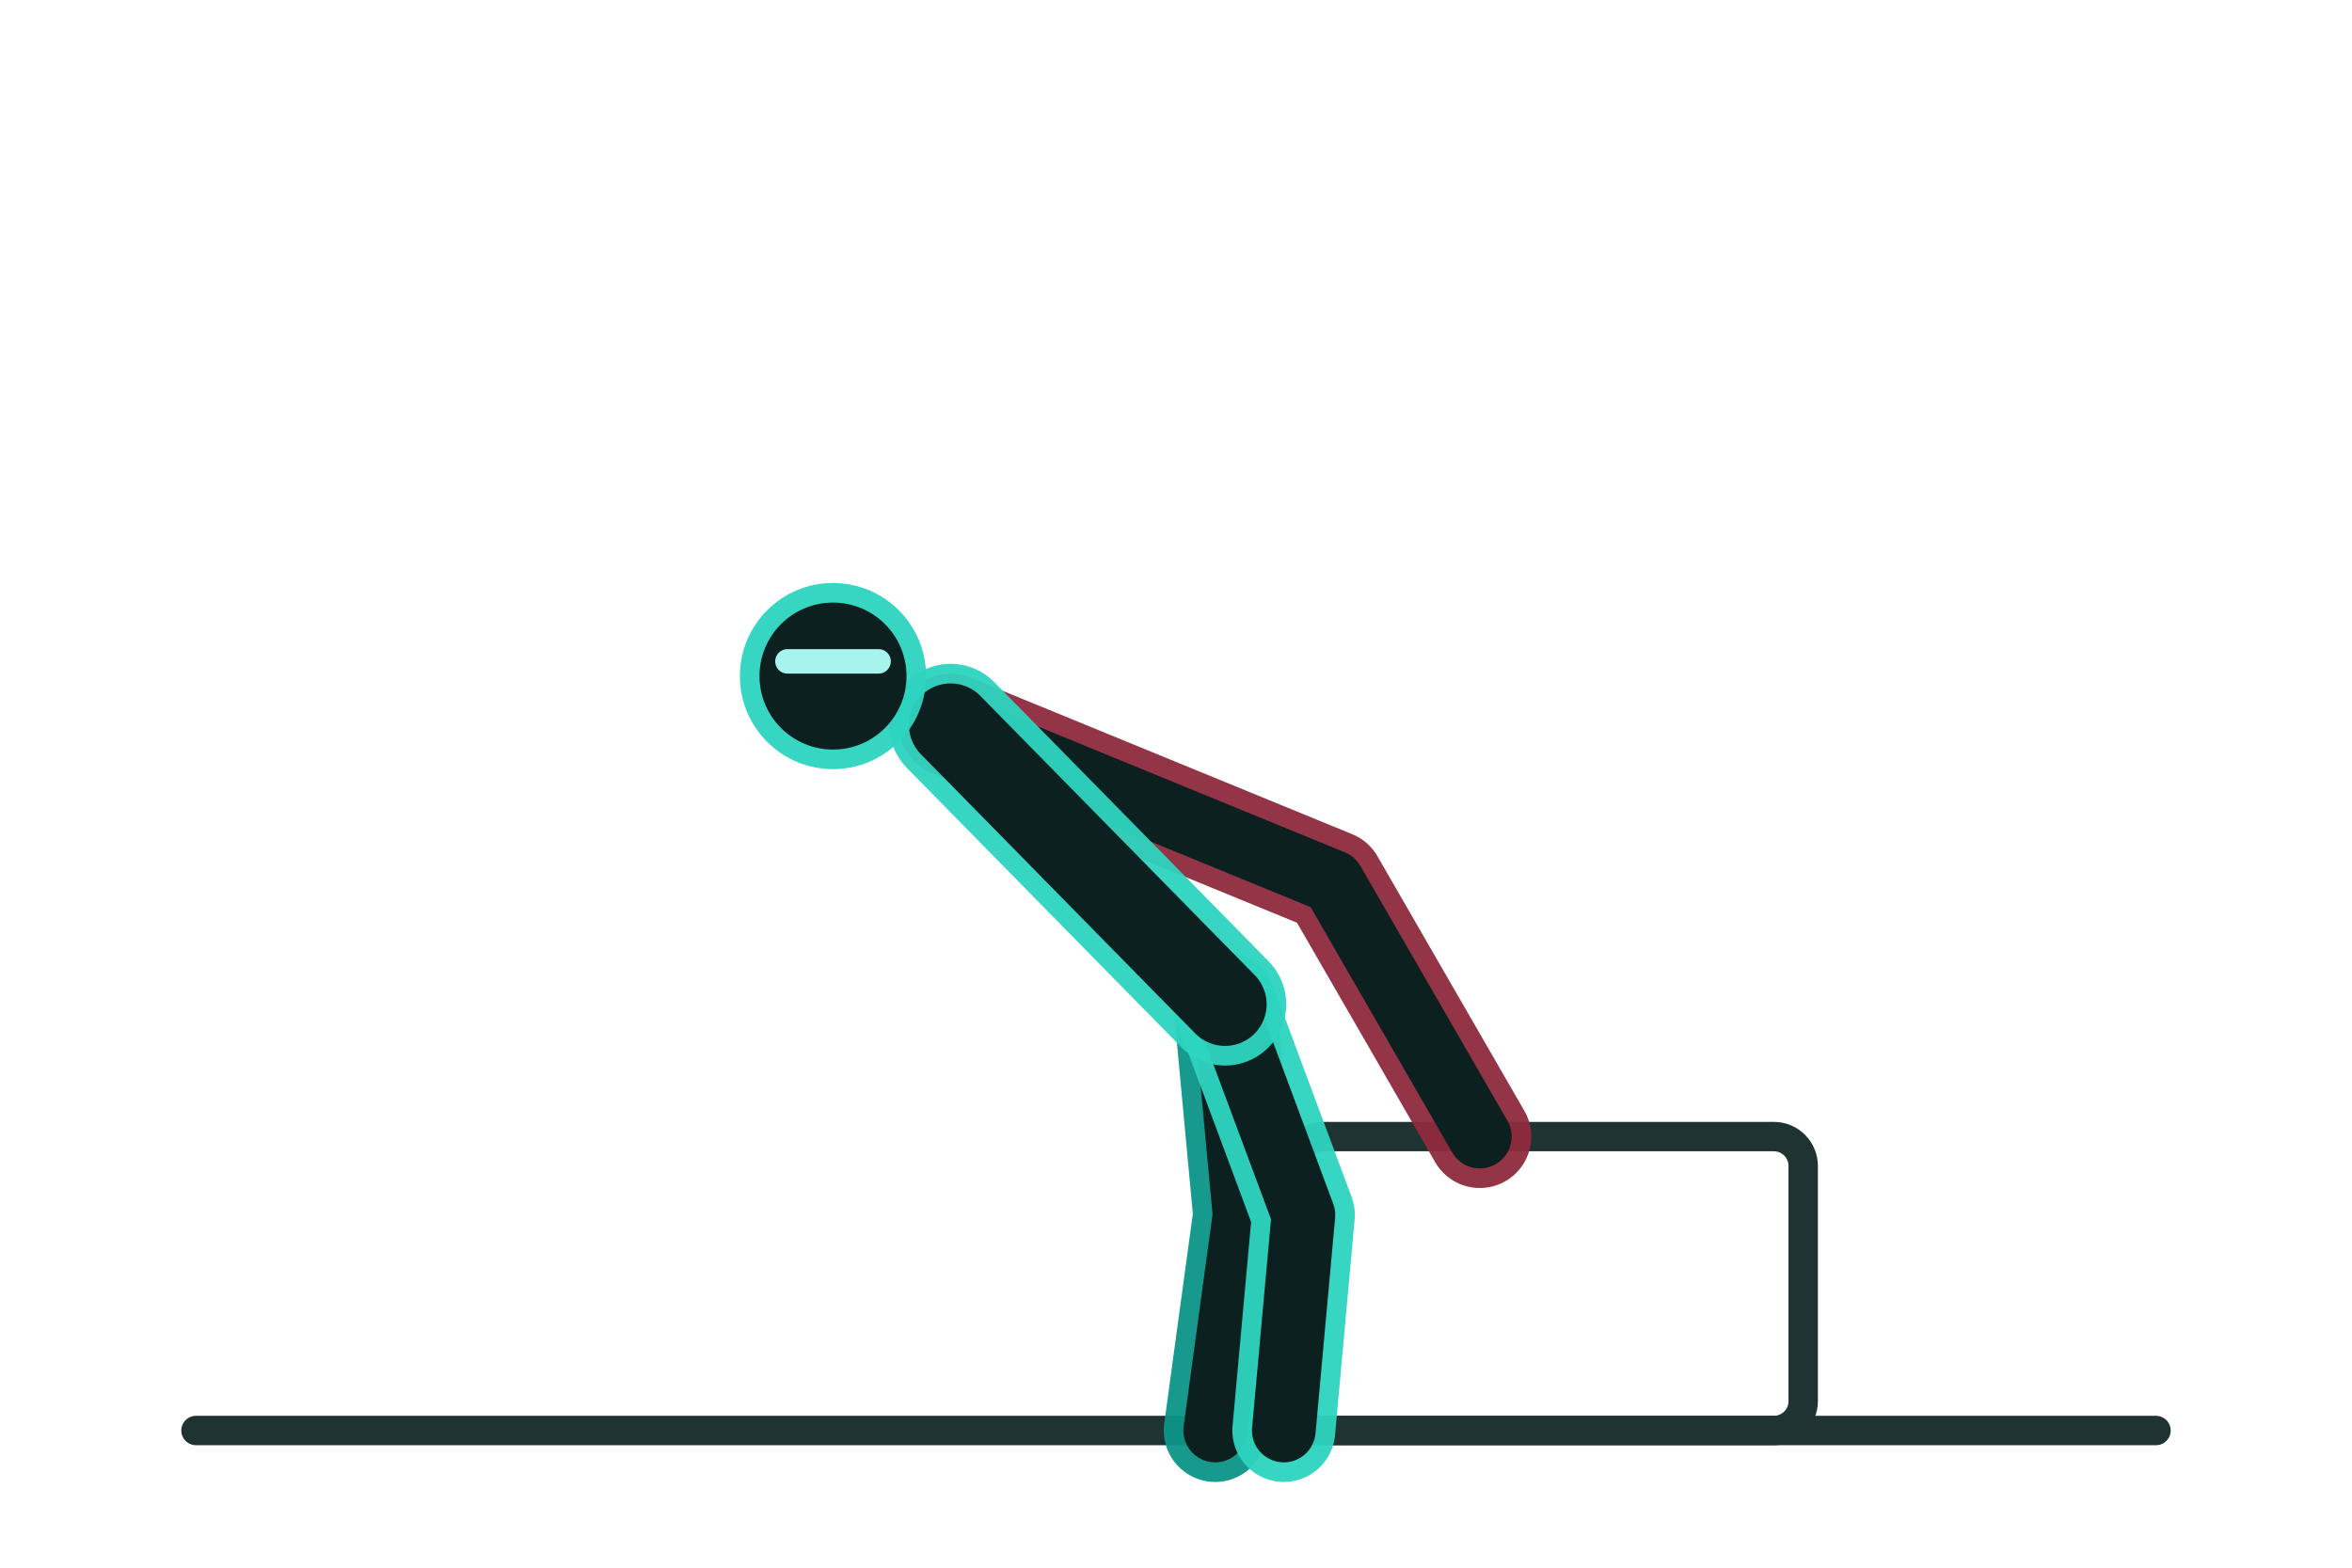
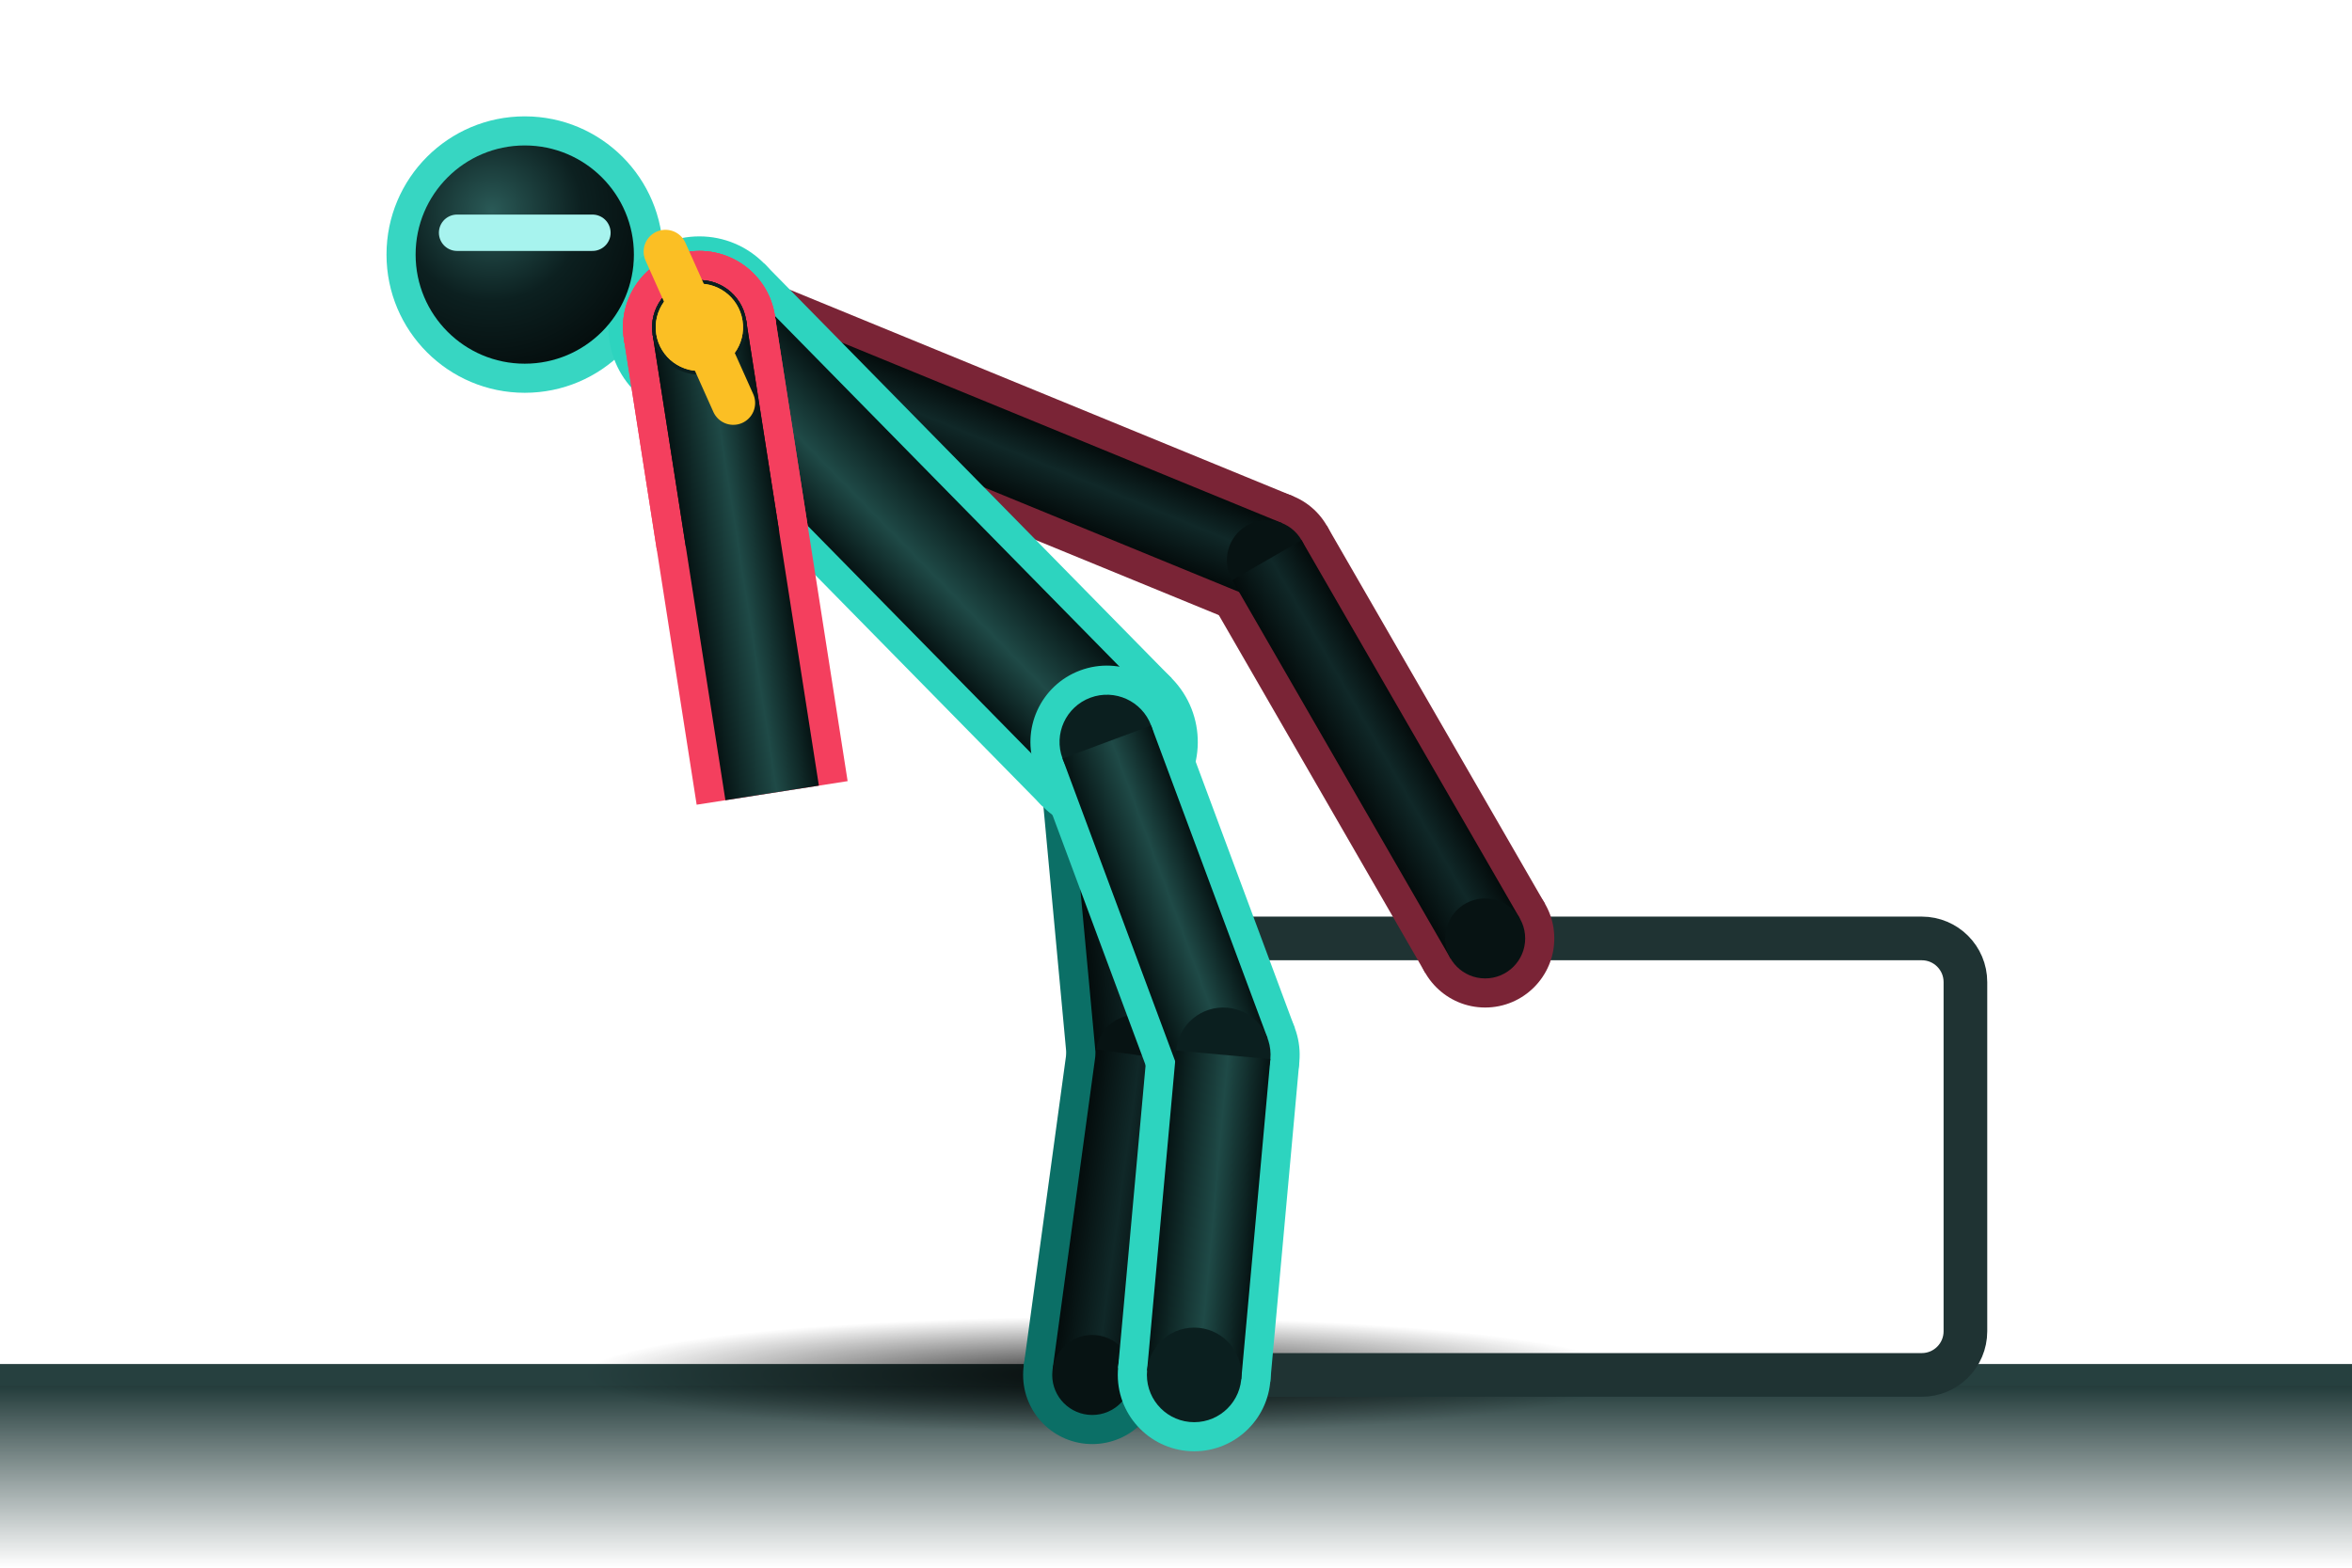
- <svg xmlns="http://www.w3.org/2000/svg" viewBox="0 0 480 320">
-   <style>@keyframes k0{0%{opacity:1}11.111%{opacity:0}100%{opacity:0}}.f0{opacity:0;animation:k0 2.4s steps(1,end) infinite}@keyframes k1{0%{opacity:0}11.111%{opacity:1}16.667%{opacity:0}100%{opacity:0}}.f1{opacity:0;animation:k1 2.4s steps(1,end) infinite}@keyframes k2{0%{opacity:0}16.667%{opacity:1}22.222%{opacity:0}100%{opacity:0}}.f2{opacity:0;animation:k2 2.4s steps(1,end) infinite}@keyframes k3{0%{opacity:0}22.222%{opacity:1}27.778%{opacity:0}100%{opacity:0}}.f3{opacity:0;animation:k3 2.4s steps(1,end) infinite}@keyframes k4{0%{opacity:0}27.778%{opacity:1}33.333%{opacity:0}100%{opacity:0}}.f4{opacity:0;animation:k4 2.4s steps(1,end) infinite}@keyframes k5{0%{opacity:0}33.333%{opacity:1}38.889%{opacity:0}100%{opacity:0}}.f5{opacity:0;animation:k5 2.4s steps(1,end) infinite}@keyframes k6{0%{opacity:0}38.889%{opacity:1}44.444%{opacity:0}100%{opacity:0}}.f6{opacity:0;animation:k6 2.4s steps(1,end) infinite}@keyframes k7{0%{opacity:0}44.444%{opacity:1}50.000%{opacity:0}100%{opacity:0}}.f7{opacity:0;animation:k7 2.4s steps(1,end) infinite}@keyframes k8{0%{opacity:0}50.000%{opacity:1}61.111%{opacity:0}100%{opacity:0}}.f8{opacity:0;animation:k8 2.4s steps(1,end) infinite}@keyframes k9{0%{opacity:0}61.111%{opacity:1}66.667%{opacity:0}100%{opacity:0}}.f9{opacity:0;animation:k9 2.4s steps(1,end) infinite}@keyframes k10{0%{opacity:0}66.667%{opacity:1}72.222%{opacity:0}100%{opacity:0}}.f10{opacity:0;animation:k10 2.4s steps(1,end) infinite}@keyframes k11{0%{opacity:0}72.222%{opacity:1}77.778%{opacity:0}100%{opacity:0}}.f11{opacity:0;animation:k11 2.4s steps(1,end) infinite}@keyframes k12{0%{opacity:0}77.778%{opacity:1}83.333%{opacity:0}100%{opacity:0}}.f12{opacity:0;animation:k12 2.4s steps(1,end) infinite}@keyframes k13{0%{opacity:0}83.333%{opacity:1}88.889%{opacity:0}100%{opacity:0}}.f13{opacity:0;animation:k13 2.4s steps(1,end) infinite}@keyframes k14{0%{opacity:0}88.889%{opacity:1}94.444%{opacity:0}100%{opacity:0}}.f14{opacity:0;animation:k14 2.4s steps(1,end) infinite}@keyframes k15{0%{opacity:0}94.444%{opacity:1}100%{opacity:1}}.f15{opacity:0;animation:k15 2.4s steps(1,end) infinite}</style>
-   <path d="M40.0,292.0 L440.0,292.0" fill="none" stroke="#1f3333" stroke-width="6" stroke-linecap="round" stroke-linejoin="round" opacity="1.0" />
-   <rect x="264.0" y="232.0" width="104.0" height="60.0" rx="6" fill="none" stroke="#1f3333" stroke-width="6" />
-   <path d="M194.0,148.0 L272.0,180.0 L302.0,232.0" fill="none" stroke="#8f2a3e" stroke-width="21" stroke-linecap="round" stroke-linejoin="round" opacity="0.95" />
-   <path d="M194.0,148.0 L272.0,180.0 L302.0,232.0" fill="none" stroke="#0c2020" stroke-width="13" stroke-linecap="round" stroke-linejoin="round" opacity="1.0" />
-   <path d="M250.0,205.0 L254.0,248.0 L248.0,292.0" fill="none" stroke="#0d9488" stroke-width="21" stroke-linecap="round" stroke-linejoin="round" opacity="0.95" />
-   <path d="M250.0,205.0 L254.0,248.0 L248.0,292.0" fill="none" stroke="#0c2020" stroke-width="13" stroke-linecap="round" stroke-linejoin="round" opacity="1.0" />
-   <path d="M250.0,205.0 L266.0,248.0 L262.0,292.0" fill="none" stroke="#2dd4bf" stroke-width="21" stroke-linecap="round" stroke-linejoin="round" opacity="0.95" />
-   <path d="M250.0,205.0 L266.0,248.0 L262.0,292.0" fill="none" stroke="#0c2020" stroke-width="13" stroke-linecap="round" stroke-linejoin="round" opacity="1.0" />
-   <path d="M194.0,148.0 L250.0,205.0" fill="none" stroke="#2dd4bf" stroke-width="25" stroke-linecap="round" stroke-linejoin="round" opacity="0.95" />
-   <path d="M194.0,148.0 L250.0,205.0" fill="none" stroke="#0c2020" stroke-width="17" stroke-linecap="round" stroke-linejoin="round" opacity="1.0" />
-   <circle cx="170.0" cy="138.0" r="19.0" fill="#2dd4bf" stroke="none" stroke-width="0" opacity="0.95" />
-   <circle cx="170.0" cy="138.0" r="15.0" fill="#0c2020" stroke="none" stroke-width="6.3" opacity="1.0" />
-   <path d="M160.7,135.0 L179.3,135.0" fill="none" stroke="#a7f3ee" stroke-width="5" stroke-linecap="round" stroke-linejoin="round" opacity="1.0" />
-   <g class="f0">
-     <path d="M194.0,148.0 L195.5,157.5 L197.0,166.9 L198.4,176.4 L199.9,185.8 L201.4,195.3 L202.9,204.7 L204.3,214.2 L205.7,223.6 L207.2,233.1 L208.6,242.5 L210.0,252.0" fill="none" stroke="#f43f5e" stroke-width="21" stroke-linecap="round" stroke-linejoin="round" opacity="0.95" />
-     <path d="M194.0,148.0 L195.5,157.5 L197.0,166.9 L198.4,176.4 L199.9,185.8 L201.4,195.3 L202.9,204.7 L204.3,214.2 L205.7,223.6 L207.2,233.1 L208.6,242.5 L210.0,252.0" fill="none" stroke="#0c2020" stroke-width="13" stroke-linecap="round" stroke-linejoin="round" opacity="1.0" />
-     <path d="M199.0,255.0 L201.0,254.5 L203.0,253.9 L205.0,253.4 L207.0,252.8 L209.0,252.3 L211.0,251.7 L213.0,251.2 L215.0,250.6 L217.0,250.1 L219.0,249.5 L221.0,249.0" fill="none" stroke="#fbbf24" stroke-width="6" stroke-linecap="round" stroke-linejoin="round" opacity="1.0" />
-     <circle cx="199.0" cy="255.0" r="6.0" fill="#fbbf24" stroke="none" stroke-width="6.3" opacity="1.0" />
-     <circle cx="221.0" cy="249.0" r="6.0" fill="#fbbf24" stroke="none" stroke-width="6.3" opacity="1.0" />
-   </g>
-   <g class="f1">
-     <path d="M194.0,148.0 L195.5,157.4 L196.9,166.7 L198.4,176.1 L199.9,185.5 L201.3,194.8 L202.8,204.2 L204.2,213.6 L205.6,222.9 L207.1,232.1 L208.7,240.9 L210.3,249.7" fill="none" stroke="#f43f5e" stroke-width="21" stroke-linecap="round" stroke-linejoin="round" opacity="0.95" />
-     <path d="M194.0,148.0 L195.5,157.4 L196.9,166.7 L198.4,176.1 L199.9,185.5 L201.3,194.8 L202.8,204.2 L204.2,213.6 L205.6,222.9 L207.1,232.1 L208.7,240.9 L210.3,249.7" fill="none" stroke="#0c2020" stroke-width="13" stroke-linecap="round" stroke-linejoin="round" opacity="1.0" />
-     <path d="M199.3,252.7 L201.3,252.1 L203.3,251.6 L205.3,251.0 L207.3,250.5 L209.3,250.0 L211.3,249.4 L213.3,248.9 L215.3,248.3 L217.3,247.8 L219.3,247.2 L221.3,246.7" fill="none" stroke="#fbbf24" stroke-width="6" stroke-linecap="round" stroke-linejoin="round" opacity="1.0" />
-     <circle cx="199.3" cy="252.7" r="6.0" fill="#fbbf24" stroke="none" stroke-width="6.3" opacity="1.0" />
-     <circle cx="221.3" cy="246.7" r="6.0" fill="#fbbf24" stroke="none" stroke-width="6.3" opacity="1.0" />
-   </g>
-   <g class="f2">
-     <path d="M194.0,148.0 L195.4,157.1 L196.9,166.3 L198.3,175.4 L199.7,184.6 L201.1,193.7 L202.6,202.9 L204.0,212.0 L205.4,221.1 L207.0,229.4 L209.0,236.5 L210.9,243.6" fill="none" stroke="#f43f5e" stroke-width="21" stroke-linecap="round" stroke-linejoin="round" opacity="0.95" />
-     <path d="M194.0,148.0 L195.4,157.1 L196.9,166.3 L198.3,175.4 L199.7,184.6 L201.1,193.7 L202.6,202.9 L204.0,212.0 L205.4,221.1 L207.0,229.4 L209.0,236.5 L210.9,243.6" fill="none" stroke="#0c2020" stroke-width="13" stroke-linecap="round" stroke-linejoin="round" opacity="1.0" />
-     <path d="M199.9,246.6 L201.9,246.0 L203.9,245.5 L205.9,244.9 L207.9,244.4 L209.9,243.8 L211.9,243.3 L213.9,242.7 L215.9,242.2 L217.9,241.7 L219.9,241.1 L221.9,240.6" fill="none" stroke="#fbbf24" stroke-width="6" stroke-linecap="round" stroke-linejoin="round" opacity="1.0" />
-     <circle cx="199.9" cy="246.6" r="6.0" fill="#fbbf24" stroke="none" stroke-width="6.3" opacity="1.0" />
-     <circle cx="221.9" cy="240.6" r="6.0" fill="#fbbf24" stroke="none" stroke-width="6.3" opacity="1.0" />
-   </g>
-   <g class="f3">
-     <path d="M194.0,148.0 L195.4,156.8 L196.8,165.7 L198.1,174.5 L199.5,183.3 L200.9,192.1 L202.3,201.0 L203.6,209.8 L205.0,218.6 L206.8,225.6 L209.4,230.3 L211.9,234.9" fill="none" stroke="#f43f5e" stroke-width="21" stroke-linecap="round" stroke-linejoin="round" opacity="0.95" />
-     <path d="M194.0,148.0 L195.4,156.8 L196.8,165.7 L198.1,174.5 L199.5,183.3 L200.9,192.1 L202.3,201.0 L203.6,209.8 L205.0,218.6 L206.8,225.6 L209.4,230.3 L211.9,234.9" fill="none" stroke="#0c2020" stroke-width="13" stroke-linecap="round" stroke-linejoin="round" opacity="1.0" />
-     <path d="M200.9,237.9 L202.9,237.4 L204.9,236.8 L206.9,236.3 L208.9,235.7 L210.9,235.2 L212.9,234.6 L214.9,234.1 L216.9,233.6 L218.9,233.0 L220.9,232.5 L222.9,231.9" fill="none" stroke="#fbbf24" stroke-width="6" stroke-linecap="round" stroke-linejoin="round" opacity="1.0" />
-     <circle cx="200.9" cy="237.9" r="6.0" fill="#fbbf24" stroke="none" stroke-width="6.3" opacity="1.0" />
-     <circle cx="222.9" cy="231.9" r="6.0" fill="#fbbf24" stroke="none" stroke-width="6.3" opacity="1.0" />
-   </g>
-   <g class="f4">
-     <path d="M194.0,148.0 L195.3,156.5 L196.6,164.9 L198.0,173.4 L199.3,181.9 L200.6,190.3 L201.9,198.8 L203.2,207.2 L204.5,215.7 L206.7,221.3 L209.8,223.1 L213.0,225.0" fill="none" stroke="#f43f5e" stroke-width="21" stroke-linecap="round" stroke-linejoin="round" opacity="0.95" />
-     <path d="M194.0,148.0 L195.3,156.5 L196.6,164.9 L198.0,173.4 L199.3,181.9 L200.6,190.3 L201.9,198.8 L203.2,207.2 L204.5,215.7 L206.7,221.3 L209.8,223.1 L213.0,225.0" fill="none" stroke="#0c2020" stroke-width="13" stroke-linecap="round" stroke-linejoin="round" opacity="1.0" />
-     <path d="M202.0,228.0 L204.0,227.5 L206.0,226.9 L208.0,226.4 L210.0,225.8 L212.0,225.3 L214.0,224.7 L216.0,224.2 L218.0,223.6 L220.0,223.1 L222.0,222.5 L224.0,222.0" fill="none" stroke="#fbbf24" stroke-width="6" stroke-linecap="round" stroke-linejoin="round" opacity="1.0" />
-     <circle cx="202.0" cy="228.0" r="6.0" fill="#fbbf24" stroke="none" stroke-width="6.3" opacity="1.0" />
-     <circle cx="224.0" cy="222.0" r="6.0" fill="#fbbf24" stroke="none" stroke-width="6.3" opacity="1.0" />
-   </g>
-   <g class="f5">
-     <path d="M194.0,148.0 L195.3,156.1 L196.5,164.2 L197.8,172.3 L199.1,180.4 L200.3,188.5 L201.6,196.6 L202.9,204.7 L204.1,212.8 L206.5,217.0 L210.3,216.0 L214.1,215.1" fill="none" stroke="#f43f5e" stroke-width="21" stroke-linecap="round" stroke-linejoin="round" opacity="0.95" />
-     <path d="M194.0,148.0 L195.3,156.1 L196.5,164.2 L197.8,172.3 L199.1,180.4 L200.3,188.5 L201.6,196.6 L202.9,204.7 L204.1,212.8 L206.5,217.0 L210.3,216.0 L214.1,215.1" fill="none" stroke="#0c2020" stroke-width="13" stroke-linecap="round" stroke-linejoin="round" opacity="1.0" />
-     <path d="M203.1,218.1 L205.1,217.5 L207.1,217.0 L209.1,216.4 L211.1,215.9 L213.1,215.4 L215.1,214.8 L217.1,214.3 L219.1,213.7 L221.1,213.2 L223.1,212.6 L225.1,212.1" fill="none" stroke="#fbbf24" stroke-width="6" stroke-linecap="round" stroke-linejoin="round" opacity="1.0" />
-     <circle cx="203.1" cy="218.1" r="6.0" fill="#fbbf24" stroke="none" stroke-width="6.3" opacity="1.0" />
-     <circle cx="225.1" cy="212.1" r="6.0" fill="#fbbf24" stroke="none" stroke-width="6.3" opacity="1.0" />
-   </g>
-   <g class="f6">
-     <path d="M194.0,148.0 L195.2,155.8 L196.4,163.6 L197.6,171.3 L198.9,179.1 L200.1,186.9 L201.3,194.7 L202.5,202.5 L203.7,210.3 L206.3,213.2 L210.7,209.8 L215.1,206.4" fill="none" stroke="#f43f5e" stroke-width="21" stroke-linecap="round" stroke-linejoin="round" opacity="0.95" />
-     <path d="M194.0,148.0 L195.2,155.8 L196.4,163.6 L197.6,171.3 L198.9,179.1 L200.1,186.9 L201.3,194.7 L202.5,202.5 L203.7,210.3 L206.3,213.2 L210.7,209.8 L215.1,206.4" fill="none" stroke="#0c2020" stroke-width="13" stroke-linecap="round" stroke-linejoin="round" opacity="1.0" />
-     <path d="M204.1,209.4 L206.1,208.9 L208.1,208.3 L210.1,207.8 L212.1,207.3 L214.1,206.7 L216.1,206.2 L218.1,205.6 L220.1,205.1 L222.1,204.5 L224.1,204.0 L226.1,203.4" fill="none" stroke="#fbbf24" stroke-width="6" stroke-linecap="round" stroke-linejoin="round" opacity="1.0" />
-     <circle cx="204.1" cy="209.4" r="6.0" fill="#fbbf24" stroke="none" stroke-width="6.3" opacity="1.0" />
-     <circle cx="226.1" cy="203.4" r="6.0" fill="#fbbf24" stroke="none" stroke-width="6.3" opacity="1.0" />
-   </g>
-   <g class="f7">
-     <path d="M194.0,148.0 L195.2,155.6 L196.4,163.1 L197.5,170.7 L198.7,178.2 L199.9,185.8 L201.1,193.4 L202.3,200.9 L203.4,208.5 L206.2,210.5 L211.0,205.4 L215.7,200.3" fill="none" stroke="#f43f5e" stroke-width="21" stroke-linecap="round" stroke-linejoin="round" opacity="0.95" />
-     <path d="M194.0,148.0 L195.2,155.6 L196.4,163.1 L197.5,170.7 L198.7,178.2 L199.9,185.8 L201.1,193.4 L202.3,200.9 L203.4,208.5 L206.2,210.5 L211.0,205.4 L215.7,200.3" fill="none" stroke="#0c2020" stroke-width="13" stroke-linecap="round" stroke-linejoin="round" opacity="1.0" />
-     <path d="M204.7,203.3 L206.7,202.8 L208.7,202.2 L210.7,201.7 L212.7,201.1 L214.7,200.6 L216.7,200.0 L218.7,199.5 L220.7,199.0 L222.7,198.4 L224.7,197.9 L226.7,197.3" fill="none" stroke="#fbbf24" stroke-width="6" stroke-linecap="round" stroke-linejoin="round" opacity="1.0" />
-     <circle cx="204.7" cy="203.3" r="6.0" fill="#fbbf24" stroke="none" stroke-width="6.3" opacity="1.0" />
-     <circle cx="226.7" cy="197.3" r="6.0" fill="#fbbf24" stroke="none" stroke-width="6.3" opacity="1.0" />
-   </g>
-   <g class="f8">
-     <path d="M194.0,148.0 L195.2,155.5 L196.3,162.9 L197.5,170.4 L198.7,177.9 L199.8,185.4 L201.0,192.8 L202.2,200.3 L203.3,207.8 L206.2,209.5 L211.1,203.7 L216.0,198.0" fill="none" stroke="#f43f5e" stroke-width="21" stroke-linecap="round" stroke-linejoin="round" opacity="0.95" />
-     <path d="M194.0,148.0 L195.2,155.5 L196.3,162.9 L197.5,170.4 L198.7,177.9 L199.8,185.4 L201.0,192.8 L202.2,200.3 L203.3,207.8 L206.2,209.5 L211.1,203.7 L216.0,198.0" fill="none" stroke="#0c2020" stroke-width="13" stroke-linecap="round" stroke-linejoin="round" opacity="1.0" />
-     <path d="M205.0,201.0 L207.0,200.5 L209.0,199.9 L211.0,199.4 L213.0,198.8 L215.0,198.3 L217.0,197.7 L219.0,197.2 L221.0,196.6 L223.0,196.1 L225.0,195.5 L227.0,195.0" fill="none" stroke="#fbbf24" stroke-width="6" stroke-linecap="round" stroke-linejoin="round" opacity="1.0" />
-     <circle cx="205.0" cy="201.0" r="6.0" fill="#fbbf24" stroke="none" stroke-width="6.3" opacity="1.0" />
-     <circle cx="227.0" cy="195.0" r="6.0" fill="#fbbf24" stroke="none" stroke-width="6.3" opacity="1.0" />
-   </g>
-   <g class="f9">
-     <path d="M194.0,148.0 L195.2,155.6 L196.4,163.1 L197.5,170.7 L198.7,178.2 L199.9,185.8 L201.1,193.4 L202.3,200.9 L203.4,208.5 L206.2,210.5 L211.0,205.4 L215.7,200.3" fill="none" stroke="#f43f5e" stroke-width="21" stroke-linecap="round" stroke-linejoin="round" opacity="0.95" />
-     <path d="M194.0,148.0 L195.2,155.6 L196.4,163.1 L197.5,170.7 L198.7,178.2 L199.9,185.8 L201.1,193.4 L202.3,200.9 L203.4,208.5 L206.2,210.5 L211.0,205.4 L215.7,200.3" fill="none" stroke="#0c2020" stroke-width="13" stroke-linecap="round" stroke-linejoin="round" opacity="1.0" />
-     <path d="M204.7,203.3 L206.7,202.8 L208.7,202.2 L210.7,201.7 L212.7,201.1 L214.7,200.6 L216.7,200.0 L218.7,199.5 L220.7,199.0 L222.7,198.4 L224.7,197.9 L226.7,197.3" fill="none" stroke="#fbbf24" stroke-width="6" stroke-linecap="round" stroke-linejoin="round" opacity="1.0" />
-     <circle cx="204.7" cy="203.3" r="6.0" fill="#fbbf24" stroke="none" stroke-width="6.3" opacity="1.0" />
-     <circle cx="226.7" cy="197.3" r="6.0" fill="#fbbf24" stroke="none" stroke-width="6.3" opacity="1.0" />
-   </g>
-   <g class="f10">
-     <path d="M194.0,148.0 L195.2,155.8 L196.4,163.6 L197.6,171.3 L198.9,179.1 L200.1,186.9 L201.3,194.7 L202.5,202.5 L203.7,210.3 L206.3,213.2 L210.7,209.8 L215.1,206.4" fill="none" stroke="#f43f5e" stroke-width="21" stroke-linecap="round" stroke-linejoin="round" opacity="0.95" />
-     <path d="M194.0,148.0 L195.2,155.8 L196.4,163.6 L197.6,171.3 L198.9,179.1 L200.1,186.9 L201.3,194.7 L202.5,202.5 L203.7,210.3 L206.3,213.2 L210.7,209.8 L215.1,206.4" fill="none" stroke="#0c2020" stroke-width="13" stroke-linecap="round" stroke-linejoin="round" opacity="1.0" />
-     <path d="M204.1,209.4 L206.1,208.9 L208.1,208.3 L210.1,207.8 L212.1,207.3 L214.1,206.7 L216.1,206.2 L218.1,205.6 L220.1,205.1 L222.1,204.5 L224.1,204.0 L226.1,203.4" fill="none" stroke="#fbbf24" stroke-width="6" stroke-linecap="round" stroke-linejoin="round" opacity="1.0" />
-     <circle cx="204.1" cy="209.4" r="6.0" fill="#fbbf24" stroke="none" stroke-width="6.3" opacity="1.0" />
-     <circle cx="226.1" cy="203.4" r="6.0" fill="#fbbf24" stroke="none" stroke-width="6.3" opacity="1.0" />
-   </g>
-   <g class="f11">
-     <path d="M194.0,148.0 L195.3,156.1 L196.5,164.2 L197.8,172.3 L199.1,180.4 L200.3,188.5 L201.6,196.6 L202.9,204.7 L204.1,212.8 L206.5,217.0 L210.3,216.0 L214.1,215.1" fill="none" stroke="#f43f5e" stroke-width="21" stroke-linecap="round" stroke-linejoin="round" opacity="0.95" />
-     <path d="M194.0,148.0 L195.3,156.1 L196.5,164.2 L197.8,172.3 L199.1,180.4 L200.3,188.5 L201.6,196.6 L202.9,204.7 L204.1,212.8 L206.5,217.0 L210.3,216.0 L214.1,215.1" fill="none" stroke="#0c2020" stroke-width="13" stroke-linecap="round" stroke-linejoin="round" opacity="1.0" />
-     <path d="M203.1,218.1 L205.1,217.5 L207.1,217.0 L209.1,216.4 L211.1,215.9 L213.1,215.4 L215.1,214.8 L217.1,214.3 L219.1,213.7 L221.1,213.2 L223.1,212.6 L225.1,212.1" fill="none" stroke="#fbbf24" stroke-width="6" stroke-linecap="round" stroke-linejoin="round" opacity="1.0" />
-     <circle cx="203.1" cy="218.1" r="6.0" fill="#fbbf24" stroke="none" stroke-width="6.3" opacity="1.0" />
-     <circle cx="225.1" cy="212.1" r="6.0" fill="#fbbf24" stroke="none" stroke-width="6.3" opacity="1.0" />
-   </g>
-   <g class="f12">
-     <path d="M194.0,148.0 L195.3,156.5 L196.6,164.9 L198.0,173.4 L199.3,181.9 L200.6,190.3 L201.9,198.8 L203.2,207.2 L204.5,215.7 L206.7,221.3 L209.8,223.1 L213.0,225.0" fill="none" stroke="#f43f5e" stroke-width="21" stroke-linecap="round" stroke-linejoin="round" opacity="0.95" />
-     <path d="M194.0,148.0 L195.3,156.5 L196.6,164.9 L198.0,173.4 L199.3,181.9 L200.6,190.3 L201.9,198.8 L203.2,207.2 L204.5,215.7 L206.7,221.3 L209.8,223.1 L213.0,225.0" fill="none" stroke="#0c2020" stroke-width="13" stroke-linecap="round" stroke-linejoin="round" opacity="1.0" />
-     <path d="M202.0,228.0 L204.0,227.5 L206.0,226.9 L208.0,226.4 L210.0,225.8 L212.0,225.3 L214.0,224.7 L216.0,224.2 L218.0,223.6 L220.0,223.1 L222.0,222.5 L224.0,222.0" fill="none" stroke="#fbbf24" stroke-width="6" stroke-linecap="round" stroke-linejoin="round" opacity="1.0" />
-     <circle cx="202.0" cy="228.0" r="6.0" fill="#fbbf24" stroke="none" stroke-width="6.3" opacity="1.0" />
-     <circle cx="224.0" cy="222.0" r="6.0" fill="#fbbf24" stroke="none" stroke-width="6.3" opacity="1.0" />
-   </g>
-   <g class="f13">
-     <path d="M194.0,148.0 L195.4,156.8 L196.8,165.7 L198.1,174.5 L199.5,183.3 L200.9,192.1 L202.3,201.0 L203.6,209.8 L205.0,218.6 L206.8,225.6 L209.4,230.3 L211.9,234.9" fill="none" stroke="#f43f5e" stroke-width="21" stroke-linecap="round" stroke-linejoin="round" opacity="0.95" />
-     <path d="M194.0,148.0 L195.4,156.8 L196.8,165.7 L198.1,174.5 L199.5,183.3 L200.9,192.1 L202.3,201.0 L203.6,209.8 L205.0,218.6 L206.8,225.6 L209.4,230.3 L211.9,234.9" fill="none" stroke="#0c2020" stroke-width="13" stroke-linecap="round" stroke-linejoin="round" opacity="1.0" />
-     <path d="M200.9,237.9 L202.9,237.4 L204.9,236.8 L206.9,236.3 L208.9,235.7 L210.9,235.2 L212.9,234.6 L214.9,234.1 L216.9,233.6 L218.9,233.0 L220.9,232.5 L222.9,231.9" fill="none" stroke="#fbbf24" stroke-width="6" stroke-linecap="round" stroke-linejoin="round" opacity="1.0" />
-     <circle cx="200.9" cy="237.9" r="6.0" fill="#fbbf24" stroke="none" stroke-width="6.3" opacity="1.0" />
-     <circle cx="222.9" cy="231.9" r="6.0" fill="#fbbf24" stroke="none" stroke-width="6.3" opacity="1.0" />
-   </g>
-   <g class="f14">
-     <path d="M194.0,148.0 L195.4,157.1 L196.9,166.3 L198.3,175.4 L199.7,184.6 L201.1,193.7 L202.6,202.9 L204.0,212.0 L205.4,221.1 L207.0,229.4 L209.0,236.5 L210.9,243.6" fill="none" stroke="#f43f5e" stroke-width="21" stroke-linecap="round" stroke-linejoin="round" opacity="0.95" />
-     <path d="M194.0,148.0 L195.4,157.1 L196.9,166.3 L198.3,175.4 L199.7,184.6 L201.1,193.7 L202.6,202.9 L204.0,212.0 L205.4,221.1 L207.0,229.4 L209.0,236.5 L210.9,243.6" fill="none" stroke="#0c2020" stroke-width="13" stroke-linecap="round" stroke-linejoin="round" opacity="1.0" />
-     <path d="M199.9,246.6 L201.9,246.0 L203.9,245.5 L205.9,244.9 L207.9,244.4 L209.9,243.8 L211.9,243.3 L213.9,242.7 L215.9,242.2 L217.9,241.7 L219.9,241.1 L221.9,240.6" fill="none" stroke="#fbbf24" stroke-width="6" stroke-linecap="round" stroke-linejoin="round" opacity="1.0" />
-     <circle cx="199.9" cy="246.6" r="6.0" fill="#fbbf24" stroke="none" stroke-width="6.3" opacity="1.0" />
-     <circle cx="221.9" cy="240.6" r="6.0" fill="#fbbf24" stroke="none" stroke-width="6.3" opacity="1.0" />
-   </g>
-   <g class="f15">
-     <path d="M194.0,148.0 L195.5,157.4 L196.9,166.7 L198.4,176.1 L199.9,185.5 L201.3,194.8 L202.8,204.2 L204.2,213.6 L205.6,222.9 L207.1,232.1 L208.7,240.9 L210.3,249.7" fill="none" stroke="#f43f5e" stroke-width="21" stroke-linecap="round" stroke-linejoin="round" opacity="0.95" />
-     <path d="M194.0,148.0 L195.5,157.4 L196.9,166.7 L198.4,176.1 L199.9,185.5 L201.3,194.8 L202.8,204.2 L204.2,213.6 L205.6,222.9 L207.1,232.1 L208.7,240.9 L210.3,249.7" fill="none" stroke="#0c2020" stroke-width="13" stroke-linecap="round" stroke-linejoin="round" opacity="1.0" />
-     <path d="M199.3,252.7 L201.3,252.1 L203.3,251.6 L205.3,251.0 L207.3,250.5 L209.3,250.0 L211.3,249.4 L213.3,248.9 L215.3,248.3 L217.3,247.8 L219.3,247.2 L221.3,246.7" fill="none" stroke="#fbbf24" stroke-width="6" stroke-linecap="round" stroke-linejoin="round" opacity="1.0" />
-     <circle cx="199.3" cy="252.7" r="6.0" fill="#fbbf24" stroke="none" stroke-width="6.3" opacity="1.0" />
-     <circle cx="221.3" cy="246.7" r="6.0" fill="#fbbf24" stroke="none" stroke-width="6.3" opacity="1.0" />
+ <svg xmlns="http://www.w3.org/2000/svg" viewBox="0 0 323.25 215.5">
+   <style>g{transform-box:view-box;transform-origin:0 0}@keyframes m0{0%,90%,100%{transform:translate(64.78px,0px) rotate(0.35deg);}40%,50%{transform:translate(64.78px,0px) rotate(-130.52deg);}}.m0{animation:m0 2.4s cubic-bezier(.45,0,.55,1) infinite}@keyframes m1{0%,90%,100%{transform:scale(1.37,1);}40%,50%{transform:scale(0.63,1);}}.m1{animation:m1 2.4s cubic-bezier(.45,0,.55,1) infinite}@keyframes m2{0%,90%,100%{transform:translate(40.45px,0px) rotate(-81.47deg);}40%,50%{transform:translate(18.44px,0px) rotate(49.4deg);}}.m2{animation:m2 2.4s cubic-bezier(.45,0,.55,1) infinite}@keyframes m3{0%,90%,100%{transform:translate(0px,0px) rotate(0deg) scale(1,1);}40%,50%{transform:translate(0px,0px) rotate(0deg) scale(1,1);}}.m3{animation:m3 2.4s cubic-bezier(.45,0,.55,1) infinite}@keyframes m4{0%,90%,100%{transform:translate(-11px,3px) rotate(0deg) scale(1,1);}40%,50%{transform:translate(-11px,3px) rotate(0deg) scale(1,1);}}.m4{animation:m4 2.4s cubic-bezier(.45,0,.55,1) infinite}@keyframes m5{0%,90%,100%{transform:translate(11px,-3px) rotate(0deg) scale(1,1);}40%,50%{transform:translate(11px,-3px) rotate(0deg) scale(1,1);}}.m5{animation:m5 2.4s cubic-bezier(.45,0,.55,1) infinite}@media (prefers-reduced-motion:reduce){*{animation-play-state:paused!important}}</style>
+   <defs>
+     <linearGradient id="tn" x1="0" y1="0" x2="0" y2="1">
+       <stop offset="0" stop-color="#061414" />
+       <stop offset=".45" stop-color="#1f4a47" />
+       <stop offset="1" stop-color="#061414" />
+     </linearGradient>
+     <linearGradient id="tf" x1="0" y1="0" x2="0" y2="1">
+       <stop offset="0" stop-color="#040c0c" />
+       <stop offset=".45" stop-color="#102828" />
+       <stop offset="1" stop-color="#040c0c" />
+     </linearGradient>
+     <radialGradient id="hd" cx=".35" cy=".3" r=".75">
+       <stop offset="0" stop-color="#2a5a57" />
+       <stop offset=".55" stop-color="#0c2020" />
+       <stop offset="1" stop-color="#050e0e" />
+     </radialGradient>
+     <radialGradient id="sh">
+       <stop offset="0" stop-color="#000" stop-opacity=".9" />
+       <stop offset="1" stop-color="#000" stop-opacity="0" />
+     </radialGradient>
+     <linearGradient id="fl" x1="0" y1="0" x2="0" y2="1">
+       <stop offset="0" stop-color="#16302f" />
+       <stop offset="1" stop-color="#16302f" stop-opacity="0" />
+     </linearGradient>
+   </defs>
+   <g transform="translate(-97.88,-103)">
+     <rect x="97.88" y="292" width="323.25" height="26.5" fill="url(#fl)" />
+     <path d="M97.88,292 H421.12" fill="none" stroke="#26403f" stroke-width="3" stroke-linecap="round" stroke-linejoin="round" />
+     <g transform="translate(250,292) scale(1,1)" style="opacity:0.9">
+       <ellipse rx="72" ry="8" fill="url(#sh)" />
+     </g>
+     <rect x="264" y="232" width="104" height="60" rx="6" fill="none" stroke="#1f3333" stroke-width="6" />
+     <g transform="translate(250,205)">
+       <g transform="translate(0,0) rotate(84.69)">
+         <circle r="9.5" fill="#0b6f66" />
+         <path d="M0,0 H43.19" fill="none" stroke="#0b6f66" stroke-width="19" stroke-linecap="butt" stroke-linejoin="round" />
+         <g transform="translate(43.19,0) rotate(13.08)">
+           <circle r="9.5" fill="#0b6f66" />
+           <path d="M0,0 H44.41" fill="none" stroke="#0b6f66" stroke-width="19" stroke-linecap="butt" stroke-linejoin="round" />
+           <g transform="translate(44.41,0) rotate(-97.77)">
+             <circle r="9.5" fill="#0b6f66" />
+           </g>
+         </g>
+       </g>
+     </g>
+     <g transform="translate(250,205)">
+       <g transform="translate(0,0) rotate(84.69)">
+         <circle r="5.5" fill="#071313" />
+         <rect y="-5.5" width="43.19" height="11" fill="url(#tf)" />
+         <g transform="translate(43.19,0) rotate(13.08)">
+           <circle r="5.5" fill="#071313" />
+           <rect y="-5.5" width="44.41" height="11" fill="url(#tf)" />
+           <g transform="translate(44.41,0) rotate(-97.77)">
+             <circle r="5.5" fill="#071313" />
+           </g>
+         </g>
+       </g>
+     </g>
+     <g transform="translate(250,205) rotate(-134.49)">
+       <g transform="translate(79.91,0) rotate(134.49)">
+         <g transform="translate(0,0) rotate(22.31)">
+           <circle r="9.5" fill="#7a2436" />
+           <path d="M0,0 H84.31" fill="none" stroke="#7a2436" stroke-width="19" stroke-linecap="butt" stroke-linejoin="round" />
+           <g transform="translate(84.31,0) rotate(37.71)">
+             <circle r="9.5" fill="#7a2436" />
+             <path d="M0,0 H60.03" fill="none" stroke="#7a2436" stroke-width="19" stroke-linecap="butt" stroke-linejoin="round" />
+             <g transform="translate(60.03,0) rotate(-60.02)">
+               <circle r="9.5" fill="#7a2436" />
+             </g>
+           </g>
+         </g>
+       </g>
+     </g>
+     <g transform="translate(250,205) rotate(-134.49)">
+       <g transform="translate(79.91,0) rotate(134.49)">
+         <g transform="translate(0,0) rotate(22.31)">
+           <circle r="5.5" fill="#071313" />
+           <rect y="-5.5" width="84.31" height="11" fill="url(#tf)" />
+           <g transform="translate(84.31,0) rotate(37.71)">
+             <circle r="5.5" fill="#071313" />
+             <rect y="-5.5" width="60.03" height="11" fill="url(#tf)" />
+             <g transform="translate(60.03,0) rotate(-60.02)">
+               <circle r="5.5" fill="#071313" />
+             </g>
+           </g>
+         </g>
+       </g>
+     </g>
+     <g transform="translate(250,205) rotate(-134.49)">
+       <circle r="12.5" fill="#2dd4bf" />
+       <path d="M0,0 H79.91" fill="none" stroke="#2dd4bf" stroke-width="25" stroke-linecap="butt" stroke-linejoin="round" />
+       <g transform="translate(79.91,0) rotate(134.49)">
+         <circle r="12.5" fill="#2dd4bf" />
+       </g>
+     </g>
+     <g transform="translate(250,205) rotate(-134.49)">
+       <circle r="8.5" fill="#0b1f1f" />
+       <rect y="-8.5" width="79.91" height="17" fill="url(#tn)" />
+       <g transform="translate(79.91,0) rotate(134.49)">
+         <circle r="8.5" fill="#0b1f1f" />
+       </g>
+     </g>
+     <g transform="translate(250,205) rotate(-134.49)">
+       <g transform="translate(79.91,0) rotate(134.49)">
+         <g transform="translate(0,0) rotate(-157.38)">
+           <g transform="translate(26,0) rotate(157.38)">
+             <circle r="19" fill="#2dd4bf" opacity="0.95" />
+             <circle r="15" fill="url(#hd)" />
+             <path d="M-9.3,-3 H9.3" fill="none" stroke="#a7f3ee" stroke-width="5" stroke-linecap="round" stroke-linejoin="round" />
+           </g>
+         </g>
+       </g>
+     </g>
+     <g transform="translate(250,205)">
+       <g transform="translate(0,0) rotate(69.59)">
+         <circle r="10.5" fill="#2dd4bf" />
+         <path d="M0,0 H45.88" fill="none" stroke="#2dd4bf" stroke-width="21" stroke-linecap="butt" stroke-linejoin="round" />
+         <g transform="translate(45.88,0) rotate(25.6)">
+           <circle r="10.5" fill="#2dd4bf" />
+           <path d="M0,0 H44.18" fill="none" stroke="#2dd4bf" stroke-width="21" stroke-linecap="butt" stroke-linejoin="round" />
+           <g transform="translate(44.18,0) rotate(-95.19)">
+             <circle r="10.5" fill="#2dd4bf" />
+           </g>
+         </g>
+       </g>
+     </g>
+     <g transform="translate(250,205)">
+       <g transform="translate(0,0) rotate(69.59)">
+         <circle r="6.5" fill="#0b1f1f" />
+         <rect y="-6.5" width="45.88" height="13" fill="url(#tn)" />
+         <g transform="translate(45.88,0) rotate(25.6)">
+           <circle r="6.5" fill="#0b1f1f" />
+           <rect y="-6.5" width="44.18" height="13" fill="url(#tn)" />
+           <g transform="translate(44.18,0) rotate(-95.19)">
+             <circle r="6.5" fill="#0b1f1f" />
+           </g>
+         </g>
+       </g>
+     </g>
+     <g transform="translate(250,205) rotate(-134.49)">
+       <g transform="translate(79.91,0) rotate(134.49)">
+         <g transform="translate(0,0) rotate(81.12)">
+           <circle r="10.5" fill="#f43f5e" />
+           <path d="M0,0 H64.78" fill="none" stroke="#f43f5e" stroke-width="21" stroke-linecap="butt" stroke-linejoin="round" />
+           <g class="m0">
+             <circle r="10.5" fill="#f43f5e" />
+             <g class="m1">
+               <path d="M0,0 H29.44" fill="none" stroke="#f43f5e" stroke-width="21" stroke-linecap="butt" stroke-linejoin="round" />
+             </g>
+             <g class="m2">
+               <circle r="10.5" fill="#f43f5e" />
+             </g>
+           </g>
+         </g>
+       </g>
+     </g>
+     <g transform="translate(250,205) rotate(-134.49)">
+       <g transform="translate(79.91,0) rotate(134.49)">
+         <g transform="translate(0,0) rotate(81.12)">
+           <circle r="6.5" fill="#0b1f1f" />
+           <rect y="-6.5" width="64.78" height="13" fill="url(#tn)" />
+           <g class="m0">
+             <circle r="6.5" fill="#0b1f1f" />
+             <g class="m1">
+               <rect y="-6.5" width="29.44" height="13" fill="url(#tn)" />
+             </g>
+             <g class="m2">
+               <circle r="6.5" fill="#0b1f1f" />
+               <g class="m3">
+                 <path d="M-11,3 L11,-3" fill="none" stroke="#fbbf24" stroke-width="6" stroke-linecap="round" stroke-linejoin="round" />
+               </g>
+               <g class="m4">
+                 <circle cx="0" cy="0" r="6" fill="#fbbf24" stroke="none" stroke-width="6.3" />
+               </g>
+               <g class="m5">
+                 <circle cx="0" cy="0" r="6" fill="#fbbf24" stroke="none" stroke-width="6.3" />
+               </g>
+             </g>
+           </g>
+         </g>
+       </g>
+     </g>
  </g>
</svg>
